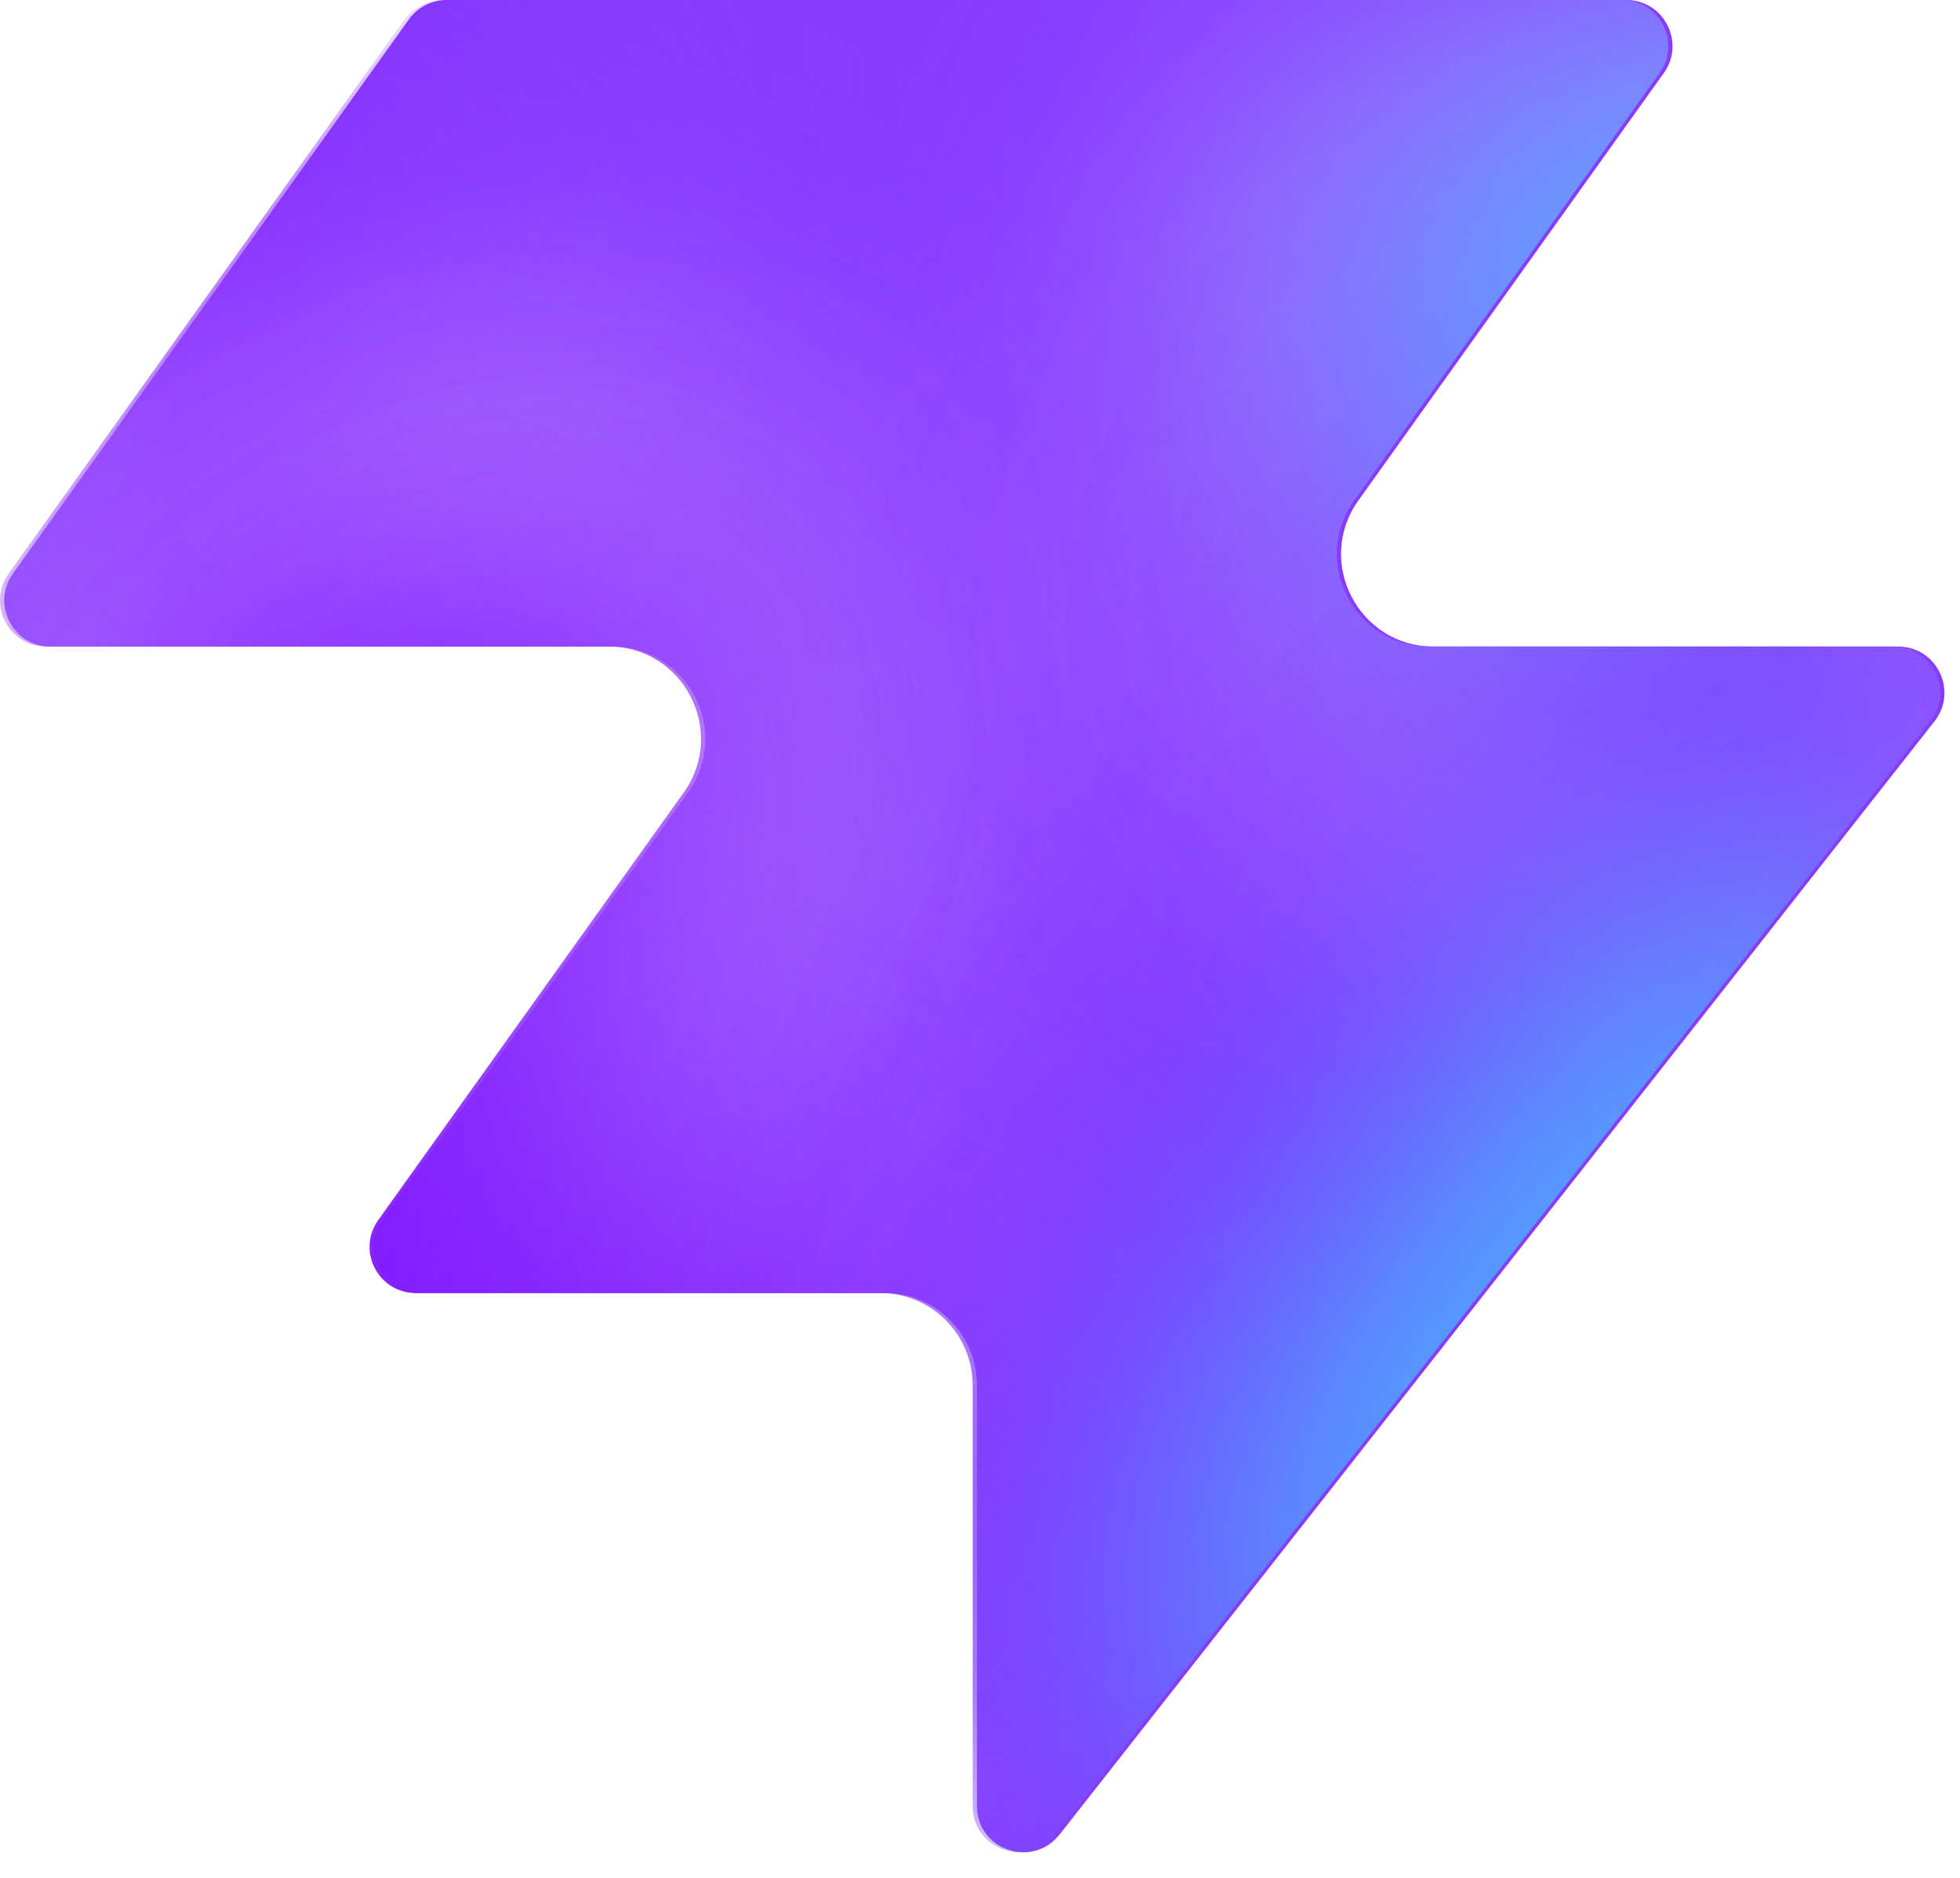
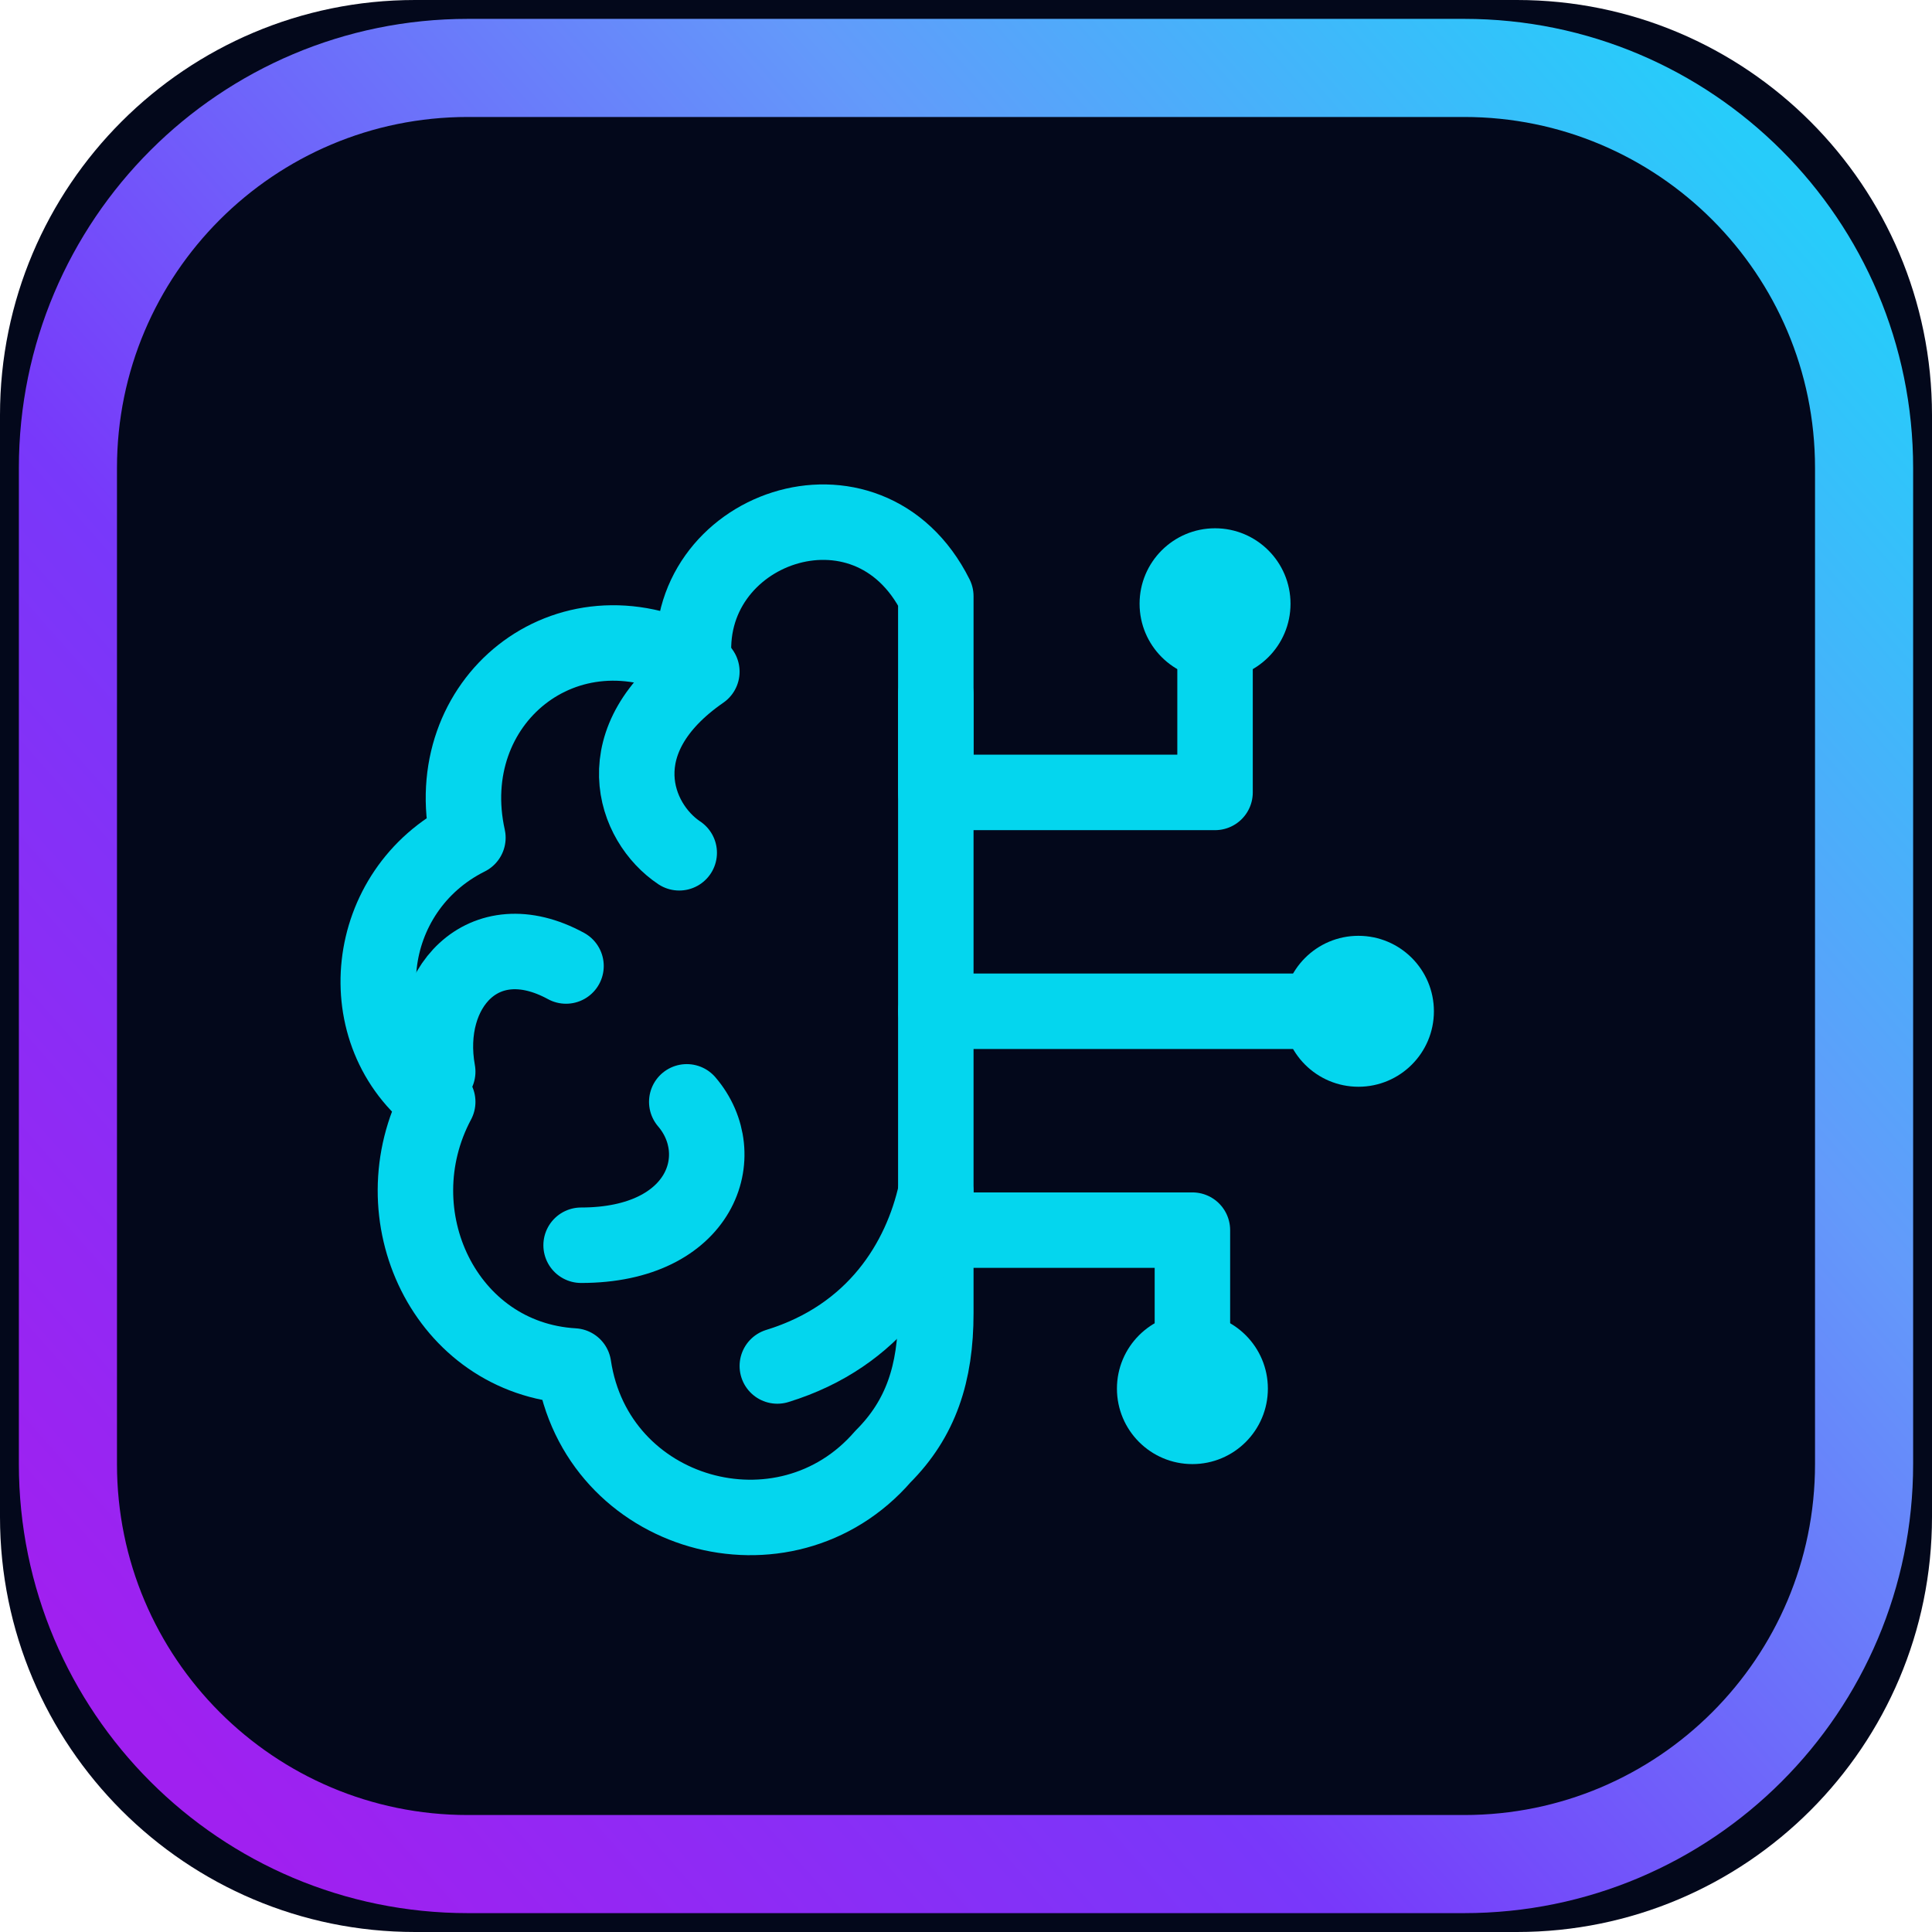
- <svg xmlns="http://www.w3.org/2000/svg" width="48" height="46" fill="none" viewBox="0 0 48 46">
-   <path fill="#863bff" d="M25.946 44.938c-.664.845-2.021.375-2.021-.698V33.937a2.26 2.26 0 0 0-2.262-2.262H10.287c-.92 0-1.456-1.04-.92-1.788l7.48-10.471c1.07-1.497 0-3.578-1.842-3.578H1.237c-.92 0-1.456-1.04-.92-1.788L10.013.474c.214-.297.556-.474.92-.474h28.894c.92 0 1.456 1.04.92 1.788l-7.48 10.471c-1.07 1.498 0 3.579 1.842 3.579h11.377c.943 0 1.473 1.088.89 1.83L25.947 44.94z" style="fill:#863bff;fill:color(display-p3 .525 .23 1);fill-opacity:1" />
-   <mask id="a" width="48" height="46" x="0" y="0" maskUnits="userSpaceOnUse" style="mask-type:alpha">
-     <path fill="#000" d="M25.842 44.938c-.664.844-2.021.375-2.021-.698V33.937a2.26 2.26 0 0 0-2.262-2.262H10.183c-.92 0-1.456-1.04-.92-1.788l7.48-10.471c1.07-1.498 0-3.579-1.842-3.579H1.133c-.92 0-1.456-1.04-.92-1.787L9.91.473c.214-.297.556-.474.92-.474h28.894c.92 0 1.456 1.04.92 1.788l-7.48 10.471c-1.07 1.498 0 3.578 1.842 3.578h11.377c.943 0 1.473 1.088.89 1.832L25.843 44.94z" style="fill:#000;fill-opacity:1" />
-   </mask>
-   <g mask="url(#a)">
-     <g filter="url(#b)">
-       <ellipse cx="5.508" cy="14.704" fill="#ede6ff" rx="5.508" ry="14.704" style="fill:#ede6ff;fill:color(display-p3 .927 .903 1);fill-opacity:1" transform="matrix(.00324 1 1 -.00324 -4.47 31.516)" />
-     </g>
-     <g filter="url(#c)">
-       <ellipse cx="10.399" cy="29.851" fill="#ede6ff" rx="10.399" ry="29.851" style="fill:#ede6ff;fill:color(display-p3 .927 .903 1);fill-opacity:1" transform="matrix(.00324 1 1 -.00324 -39.328 7.883)" />
-     </g>
-     <g filter="url(#d)">
-       <ellipse cx="5.508" cy="30.487" fill="#7e14ff" rx="5.508" ry="30.487" style="fill:#7e14ff;fill:color(display-p3 .492 .077 1);fill-opacity:1" transform="rotate(89.814 -25.913 -14.639)scale(1 -1)" />
-     </g>
-     <g filter="url(#e)">
-       <ellipse cx="5.508" cy="30.599" fill="#7e14ff" rx="5.508" ry="30.599" style="fill:#7e14ff;fill:color(display-p3 .492 .077 1);fill-opacity:1" transform="rotate(89.814 -32.644 -3.334)scale(1 -1)" />
-     </g>
-     <g filter="url(#f)">
-       <ellipse cx="5.508" cy="30.599" fill="#7e14ff" rx="5.508" ry="30.599" style="fill:#7e14ff;fill:color(display-p3 .492 .077 1);fill-opacity:1" transform="matrix(.00324 1 1 -.00324 -34.34 30.47)" />
-     </g>
-     <g filter="url(#g)">
-       <ellipse cx="14.072" cy="22.078" fill="#ede6ff" rx="14.072" ry="22.078" style="fill:#ede6ff;fill:color(display-p3 .927 .903 1);fill-opacity:1" transform="rotate(93.35 24.506 48.493)scale(-1 1)" />
-     </g>
-     <g filter="url(#h)">
-       <ellipse cx="3.47" cy="21.501" fill="#7e14ff" rx="3.47" ry="21.501" style="fill:#7e14ff;fill:color(display-p3 .492 .077 1);fill-opacity:1" transform="rotate(89.009 28.708 47.59)scale(-1 1)" />
-     </g>
-     <g filter="url(#i)">
-       <ellipse cx="3.47" cy="21.501" fill="#7e14ff" rx="3.47" ry="21.501" style="fill:#7e14ff;fill:color(display-p3 .492 .077 1);fill-opacity:1" transform="rotate(89.009 28.708 47.59)scale(-1 1)" />
-     </g>
-     <g filter="url(#j)">
-       <ellipse cx=".387" cy="8.972" fill="#7e14ff" rx="4.407" ry="29.108" style="fill:#7e14ff;fill:color(display-p3 .492 .077 1);fill-opacity:1" transform="rotate(39.51 .387 8.972)" />
-     </g>
-     <g filter="url(#k)">
-       <ellipse cx="47.523" cy="-6.092" fill="#7e14ff" rx="4.407" ry="29.108" style="fill:#7e14ff;fill:color(display-p3 .492 .077 1);fill-opacity:1" transform="rotate(37.892 47.523 -6.092)" />
-     </g>
-     <g filter="url(#l)">
-       <ellipse cx="41.412" cy="6.333" fill="#47bfff" rx="5.971" ry="9.665" style="fill:#47bfff;fill:color(display-p3 .28 .748 1);fill-opacity:1" transform="rotate(37.892 41.412 6.333)" />
-     </g>
-     <g filter="url(#m)">
-       <ellipse cx="-1.879" cy="38.332" fill="#7e14ff" rx="4.407" ry="29.108" style="fill:#7e14ff;fill:color(display-p3 .492 .077 1);fill-opacity:1" transform="rotate(37.892 -1.88 38.332)" />
-     </g>
-     <g filter="url(#n)">
-       <ellipse cx="-1.879" cy="38.332" fill="#7e14ff" rx="4.407" ry="29.108" style="fill:#7e14ff;fill:color(display-p3 .492 .077 1);fill-opacity:1" transform="rotate(37.892 -1.88 38.332)" />
-     </g>
-     <g filter="url(#o)">
-       <ellipse cx="35.651" cy="29.907" fill="#7e14ff" rx="4.407" ry="29.108" style="fill:#7e14ff;fill:color(display-p3 .492 .077 1);fill-opacity:1" transform="rotate(37.892 35.651 29.907)" />
-     </g>
-     <g filter="url(#p)">
-       <ellipse cx="38.418" cy="32.4" fill="#47bfff" rx="5.971" ry="15.297" style="fill:#47bfff;fill:color(display-p3 .28 .748 1);fill-opacity:1" transform="rotate(37.892 38.418 32.4)" />
-     </g>
+ <svg xmlns="http://www.w3.org/2000/svg" viewBox="0 0 256 256" fill="none" role="img" aria-label="CareerMind AI logo">
+   <defs>
+     <linearGradient id="frame" x1="12" y1="220" x2="235" y2="23" gradientUnits="userSpaceOnUse">
+       <stop stop-color="#a020f0" />
+       <stop offset=".34" stop-color="#7838fa" />
+       <stop offset=".72" stop-color="#639afa" />
+       <stop offset="1" stop-color="#27ccfa" />
+     </linearGradient>
+   </defs>
+   <rect width="256" height="256" rx="55" fill="#03081b" />
+   <rect x="9" y="9" width="238" height="238" rx="53" stroke="url(#frame)" stroke-width="13" />
+   <g stroke="#04d6ee" stroke-width="10" stroke-linecap="round" stroke-linejoin="round">
+     <path d="M124 79c-9-18-34-9-32 9-17-9-34 5-30 23-14 7-16 26-4 35-8 15 1 34 18 35 3 20 28 27 41 12 5-5 7-11 7-19V79Z" />
+     <path d="M93 89c-13 9-9 20-3 24M75 128c-11-6-19 3-17 14M77 165c16 0 20-12 14-19M103 181c13-4 19-14 21-23" />
+     <path d="M124 105h37M124 134h51M124 163h34M124 105V92M161 105V85M175 134h4M158 163v17" />
  </g>
-   <defs>
-     <filter id="b" width="60.045" height="41.654" x="-19.77" y="16.149" color-interpolation-filters="sRGB" filterUnits="userSpaceOnUse">
-       <feFlood flood-opacity="0" result="BackgroundImageFix" />
-       <feBlend in="SourceGraphic" in2="BackgroundImageFix" result="shape" />
-       <feGaussianBlur result="effect1_foregroundBlur_2002_17158" stdDeviation="7.659" />
-     </filter>
-     <filter id="c" width="90.34" height="51.437" x="-54.613" y="-7.533" color-interpolation-filters="sRGB" filterUnits="userSpaceOnUse">
-       <feFlood flood-opacity="0" result="BackgroundImageFix" />
-       <feBlend in="SourceGraphic" in2="BackgroundImageFix" result="shape" />
-       <feGaussianBlur result="effect1_foregroundBlur_2002_17158" stdDeviation="7.659" />
-     </filter>
-     <filter id="d" width="79.355" height="29.4" x="-49.64" y="2.03" color-interpolation-filters="sRGB" filterUnits="userSpaceOnUse">
-       <feFlood flood-opacity="0" result="BackgroundImageFix" />
-       <feBlend in="SourceGraphic" in2="BackgroundImageFix" result="shape" />
-       <feGaussianBlur result="effect1_foregroundBlur_2002_17158" stdDeviation="4.596" />
-     </filter>
-     <filter id="e" width="79.579" height="29.4" x="-45.045" y="20.029" color-interpolation-filters="sRGB" filterUnits="userSpaceOnUse">
-       <feFlood flood-opacity="0" result="BackgroundImageFix" />
-       <feBlend in="SourceGraphic" in2="BackgroundImageFix" result="shape" />
-       <feGaussianBlur result="effect1_foregroundBlur_2002_17158" stdDeviation="4.596" />
-     </filter>
-     <filter id="f" width="79.579" height="29.4" x="-43.513" y="21.178" color-interpolation-filters="sRGB" filterUnits="userSpaceOnUse">
-       <feFlood flood-opacity="0" result="BackgroundImageFix" />
-       <feBlend in="SourceGraphic" in2="BackgroundImageFix" result="shape" />
-       <feGaussianBlur result="effect1_foregroundBlur_2002_17158" stdDeviation="4.596" />
-     </filter>
-     <filter id="g" width="74.749" height="58.852" x="15.756" y="-17.901" color-interpolation-filters="sRGB" filterUnits="userSpaceOnUse">
-       <feFlood flood-opacity="0" result="BackgroundImageFix" />
-       <feBlend in="SourceGraphic" in2="BackgroundImageFix" result="shape" />
-       <feGaussianBlur result="effect1_foregroundBlur_2002_17158" stdDeviation="7.659" />
-     </filter>
-     <filter id="h" width="61.377" height="25.362" x="23.548" y="2.284" color-interpolation-filters="sRGB" filterUnits="userSpaceOnUse">
-       <feFlood flood-opacity="0" result="BackgroundImageFix" />
-       <feBlend in="SourceGraphic" in2="BackgroundImageFix" result="shape" />
-       <feGaussianBlur result="effect1_foregroundBlur_2002_17158" stdDeviation="4.596" />
-     </filter>
-     <filter id="i" width="61.377" height="25.362" x="23.548" y="2.284" color-interpolation-filters="sRGB" filterUnits="userSpaceOnUse">
-       <feFlood flood-opacity="0" result="BackgroundImageFix" />
-       <feBlend in="SourceGraphic" in2="BackgroundImageFix" result="shape" />
-       <feGaussianBlur result="effect1_foregroundBlur_2002_17158" stdDeviation="4.596" />
-     </filter>
-     <filter id="j" width="56.045" height="63.649" x="-27.636" y="-22.853" color-interpolation-filters="sRGB" filterUnits="userSpaceOnUse">
-       <feFlood flood-opacity="0" result="BackgroundImageFix" />
-       <feBlend in="SourceGraphic" in2="BackgroundImageFix" result="shape" />
-       <feGaussianBlur result="effect1_foregroundBlur_2002_17158" stdDeviation="4.596" />
-     </filter>
-     <filter id="k" width="54.814" height="64.646" x="20.116" y="-38.415" color-interpolation-filters="sRGB" filterUnits="userSpaceOnUse">
-       <feFlood flood-opacity="0" result="BackgroundImageFix" />
-       <feBlend in="SourceGraphic" in2="BackgroundImageFix" result="shape" />
-       <feGaussianBlur result="effect1_foregroundBlur_2002_17158" stdDeviation="4.596" />
-     </filter>
-     <filter id="l" width="33.541" height="35.313" x="24.641" y="-11.323" color-interpolation-filters="sRGB" filterUnits="userSpaceOnUse">
-       <feFlood flood-opacity="0" result="BackgroundImageFix" />
-       <feBlend in="SourceGraphic" in2="BackgroundImageFix" result="shape" />
-       <feGaussianBlur result="effect1_foregroundBlur_2002_17158" stdDeviation="4.596" />
-     </filter>
-     <filter id="m" width="54.814" height="64.646" x="-29.286" y="6.009" color-interpolation-filters="sRGB" filterUnits="userSpaceOnUse">
-       <feFlood flood-opacity="0" result="BackgroundImageFix" />
-       <feBlend in="SourceGraphic" in2="BackgroundImageFix" result="shape" />
-       <feGaussianBlur result="effect1_foregroundBlur_2002_17158" stdDeviation="4.596" />
-     </filter>
-     <filter id="n" width="54.814" height="64.646" x="-29.286" y="6.009" color-interpolation-filters="sRGB" filterUnits="userSpaceOnUse">
-       <feFlood flood-opacity="0" result="BackgroundImageFix" />
-       <feBlend in="SourceGraphic" in2="BackgroundImageFix" result="shape" />
-       <feGaussianBlur result="effect1_foregroundBlur_2002_17158" stdDeviation="4.596" />
-     </filter>
-     <filter id="o" width="54.814" height="64.646" x="8.244" y="-2.416" color-interpolation-filters="sRGB" filterUnits="userSpaceOnUse">
-       <feFlood flood-opacity="0" result="BackgroundImageFix" />
-       <feBlend in="SourceGraphic" in2="BackgroundImageFix" result="shape" />
-       <feGaussianBlur result="effect1_foregroundBlur_2002_17158" stdDeviation="4.596" />
-     </filter>
-     <filter id="p" width="39.409" height="43.623" x="18.713" y="10.588" color-interpolation-filters="sRGB" filterUnits="userSpaceOnUse">
-       <feFlood flood-opacity="0" result="BackgroundImageFix" />
-       <feBlend in="SourceGraphic" in2="BackgroundImageFix" result="shape" />
-       <feGaussianBlur result="effect1_foregroundBlur_2002_17158" stdDeviation="4.596" />
-     </filter>
-   </defs>
+   <g fill="#04d6ee">
+     <circle cx="161" cy="80" r="10" />
+     <circle cx="180" cy="134" r="10" />
+     <circle cx="158" cy="184" r="10" />
+   </g>
</svg>
